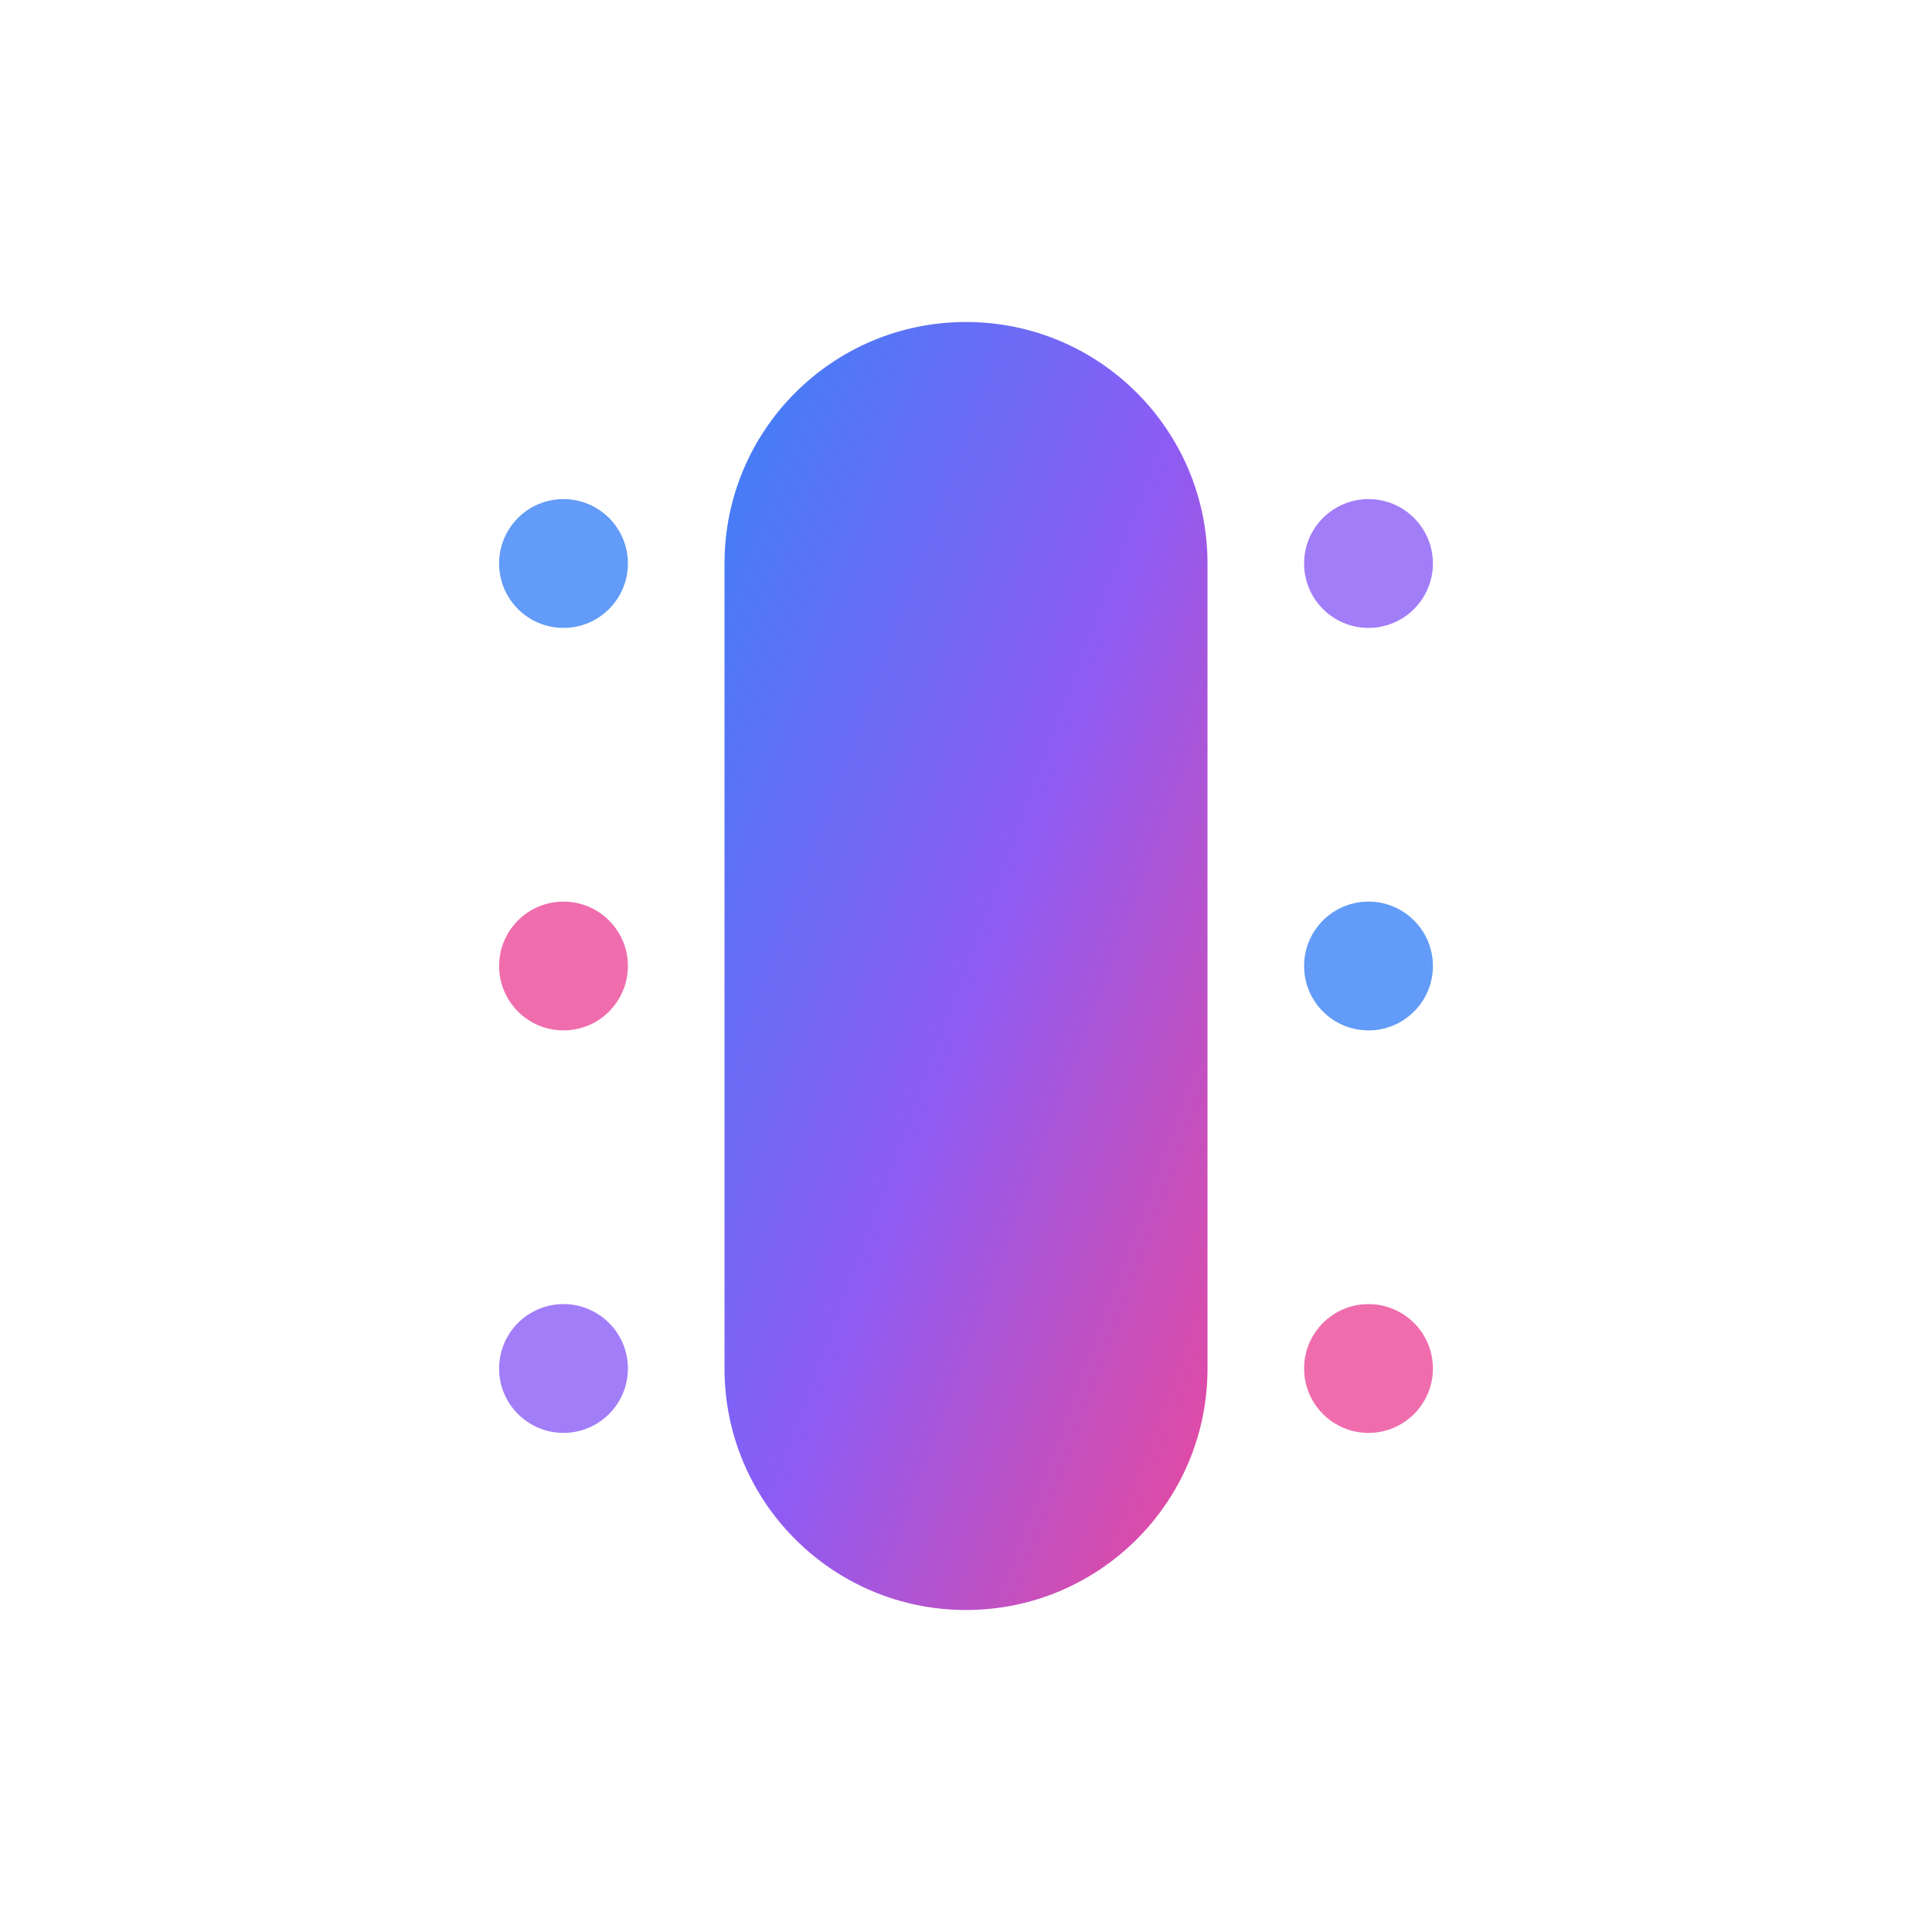
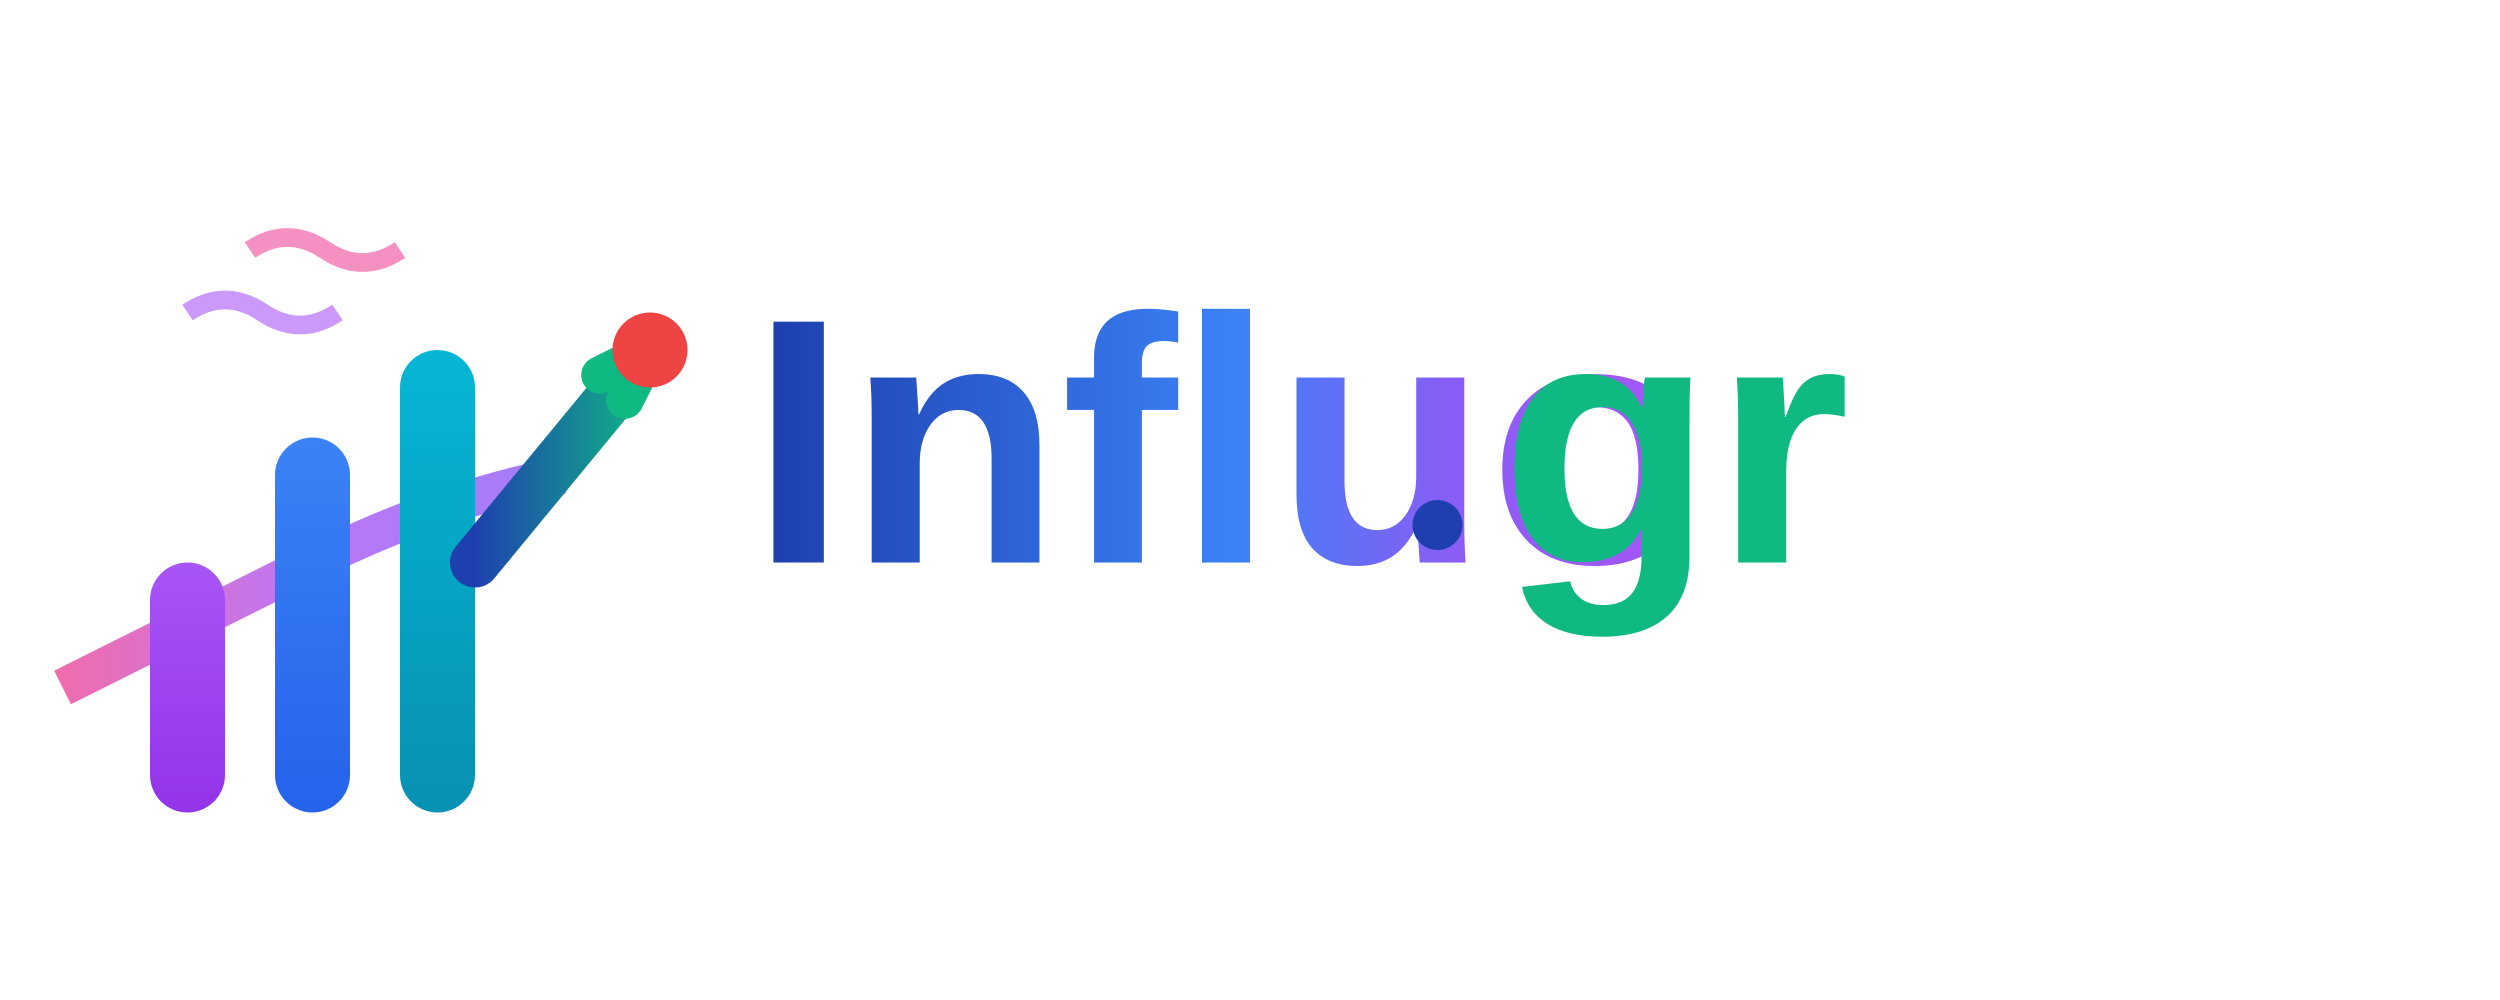
- <svg xmlns="http://www.w3.org/2000/svg" width="120" height="120" viewBox="0 0 120 120" fill="none">
+ <svg xmlns="http://www.w3.org/2000/svg" width="200" height="80" viewBox="0 0 200 80" fill="none">
  <defs>
-     <linearGradient id="logoGradient" x1="0%" y1="0%" x2="100%" y2="100%">
+     <linearGradient id="bar1" x1="0%" y1="0%" x2="0%" y2="100%">
+       <stop offset="0%" style="stop-color:#a855f7;stop-opacity:1" />
+       <stop offset="100%" style="stop-color:#9333ea;stop-opacity:1" />
+     </linearGradient>
+     <linearGradient id="bar2" x1="0%" y1="0%" x2="0%" y2="100%">
      <stop offset="0%" style="stop-color:#3b82f6;stop-opacity:1" />
-       <stop offset="50%" style="stop-color:#8b5cf6;stop-opacity:1" />
-       <stop offset="100%" style="stop-color:#ec4899;stop-opacity:1" />
+       <stop offset="100%" style="stop-color:#2563eb;stop-opacity:1" />
+     </linearGradient>
+     <linearGradient id="bar3" x1="0%" y1="0%" x2="0%" y2="100%">
+       <stop offset="0%" style="stop-color:#06b6d4;stop-opacity:1" />
+       <stop offset="100%" style="stop-color:#0891b2;stop-opacity:1" />
    </linearGradient>
    <linearGradient id="textGradient" x1="0%" y1="0%" x2="100%" y2="0%">
-       <stop offset="0%" style="stop-color:#3b82f6;stop-opacity:1" />
+       <stop offset="0%" style="stop-color:#1e40af;stop-opacity:1" />
+       <stop offset="50%" style="stop-color:#3b82f6;stop-opacity:1" />
+       <stop offset="75%" style="stop-color:#8b5cf6;stop-opacity:1" />
+       <stop offset="100%" style="stop-color:#a855f7;stop-opacity:1" />
+     </linearGradient>
+     <linearGradient id="curveGradient" x1="0%" y1="0%" x2="100%" y2="0%">
+       <stop offset="0%" style="stop-color:#ec4899;stop-opacity:1" />
+       <stop offset="50%" style="stop-color:#a855f7;stop-opacity:1" />
      <stop offset="100%" style="stop-color:#8b5cf6;stop-opacity:1" />
    </linearGradient>
+     <linearGradient id="arrowGradient" x1="0%" y1="0%" x2="100%" y2="0%">
+       <stop offset="0%" style="stop-color:#1e40af;stop-opacity:1" />
+       <stop offset="100%" style="stop-color:#10b981;stop-opacity:1" />
+     </linearGradient>
  </defs>
-   <rect x="45" y="20" width="30" height="80" rx="15" fill="url(#logoGradient)" />
-   <circle cx="35" cy="35" r="4" fill="#3b82f6" opacity="0.8" />
-   <circle cx="85" cy="35" r="4" fill="#8b5cf6" opacity="0.8" />
-   <circle cx="35" cy="60" r="4" fill="#ec4899" opacity="0.8" />
-   <circle cx="85" cy="60" r="4" fill="#3b82f6" opacity="0.8" />
-   <circle cx="35" cy="85" r="4" fill="#8b5cf6" opacity="0.8" />
-   <circle cx="85" cy="85" r="4" fill="#ec4899" opacity="0.8" />
-   <line x1="39" y1="35" x2="45" y2="35" stroke="url(#logoGradient)" stroke-width="2" opacity="0.4" />
-   <line x1="39" y1="60" x2="45" y2="60" stroke="url(#logoGradient)" stroke-width="2" opacity="0.4" />
-   <line x1="39" y1="85" x2="45" y2="85" stroke="url(#logoGradient)" stroke-width="2" opacity="0.4" />
-   <line x1="75" y1="35" x2="81" y2="35" stroke="url(#logoGradient)" stroke-width="2" opacity="0.4" />
-   <line x1="75" y1="60" x2="81" y2="60" stroke="url(#logoGradient)" stroke-width="2" opacity="0.4" />
-   <line x1="75" y1="85" x2="81" y2="85" stroke="url(#logoGradient)" stroke-width="2" opacity="0.4" />
+   <path d="M 5 55 Q 15 50, 25 45 Q 35 40, 45 38" stroke="url(#curveGradient)" stroke-width="3" fill="none" opacity="0.8" />
+   <rect x="12" y="45" width="6" height="20" rx="3" fill="url(#bar1)" />
+   <rect x="22" y="35" width="6" height="30" rx="3" fill="url(#bar2)" />
+   <rect x="32" y="28" width="6" height="37" rx="3" fill="url(#bar3)" />
+   <path d="M 38 45 L 52 28" stroke="url(#arrowGradient)" stroke-width="4" stroke-linecap="round" fill="none" />
+   <path d="M 48 30 L 52 28 L 50 32" stroke="#10b981" stroke-width="3" stroke-linecap="round" stroke-linejoin="round" fill="none" />
+   <circle cx="52" cy="28" r="3" fill="#ef4444" />
+   <path d="M 15 25 Q 18 23, 21 25 Q 24 27, 27 25" stroke="#a855f7" stroke-width="1.5" fill="none" opacity="0.6" />
+   <path d="M 20 20 Q 23 18, 26 20 Q 29 22, 32 20" stroke="#ec4899" stroke-width="1.5" fill="none" opacity="0.6" />
+   <text x="60" y="45" font-family="Arial, sans-serif" font-size="28" font-weight="bold" fill="url(#textGradient)">
+     Influo
+   </text>
+   <circle cx="115" cy="42" r="2" fill="#1e40af" />
+   <text x="120" y="45" font-family="Arial, sans-serif" font-size="28" font-weight="bold" fill="#10b981">
+     gr
+   </text>
</svg>
